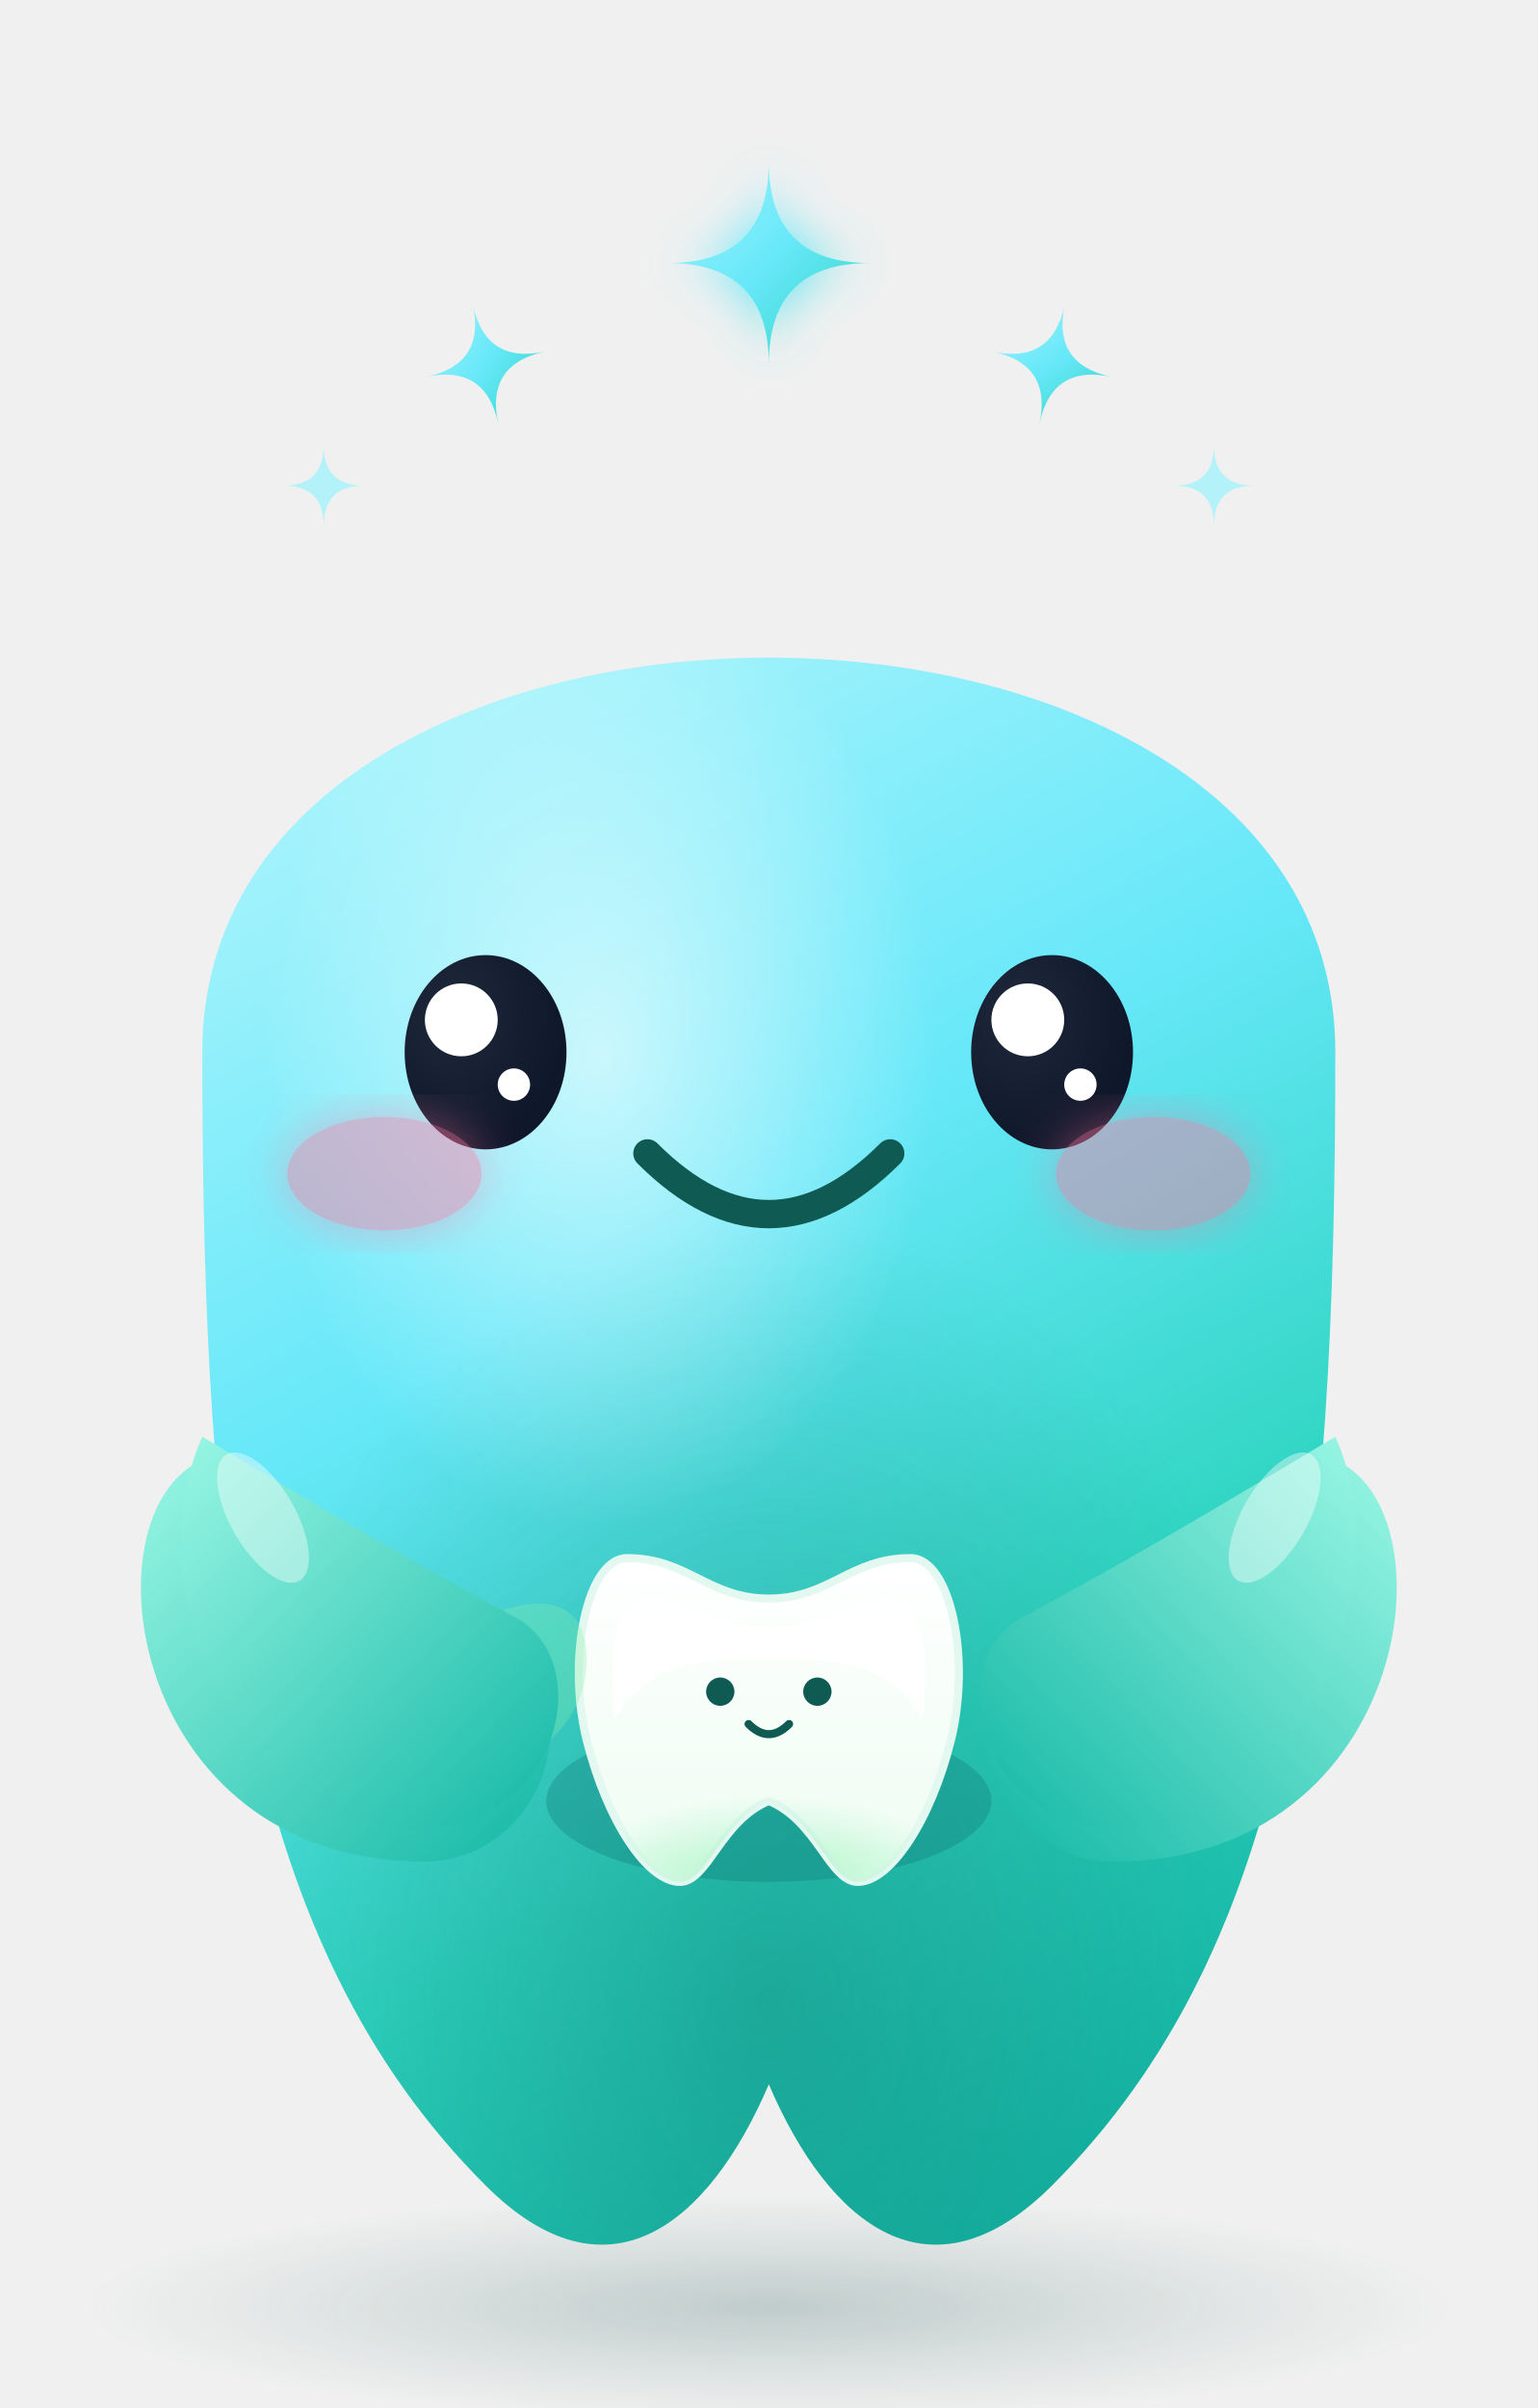
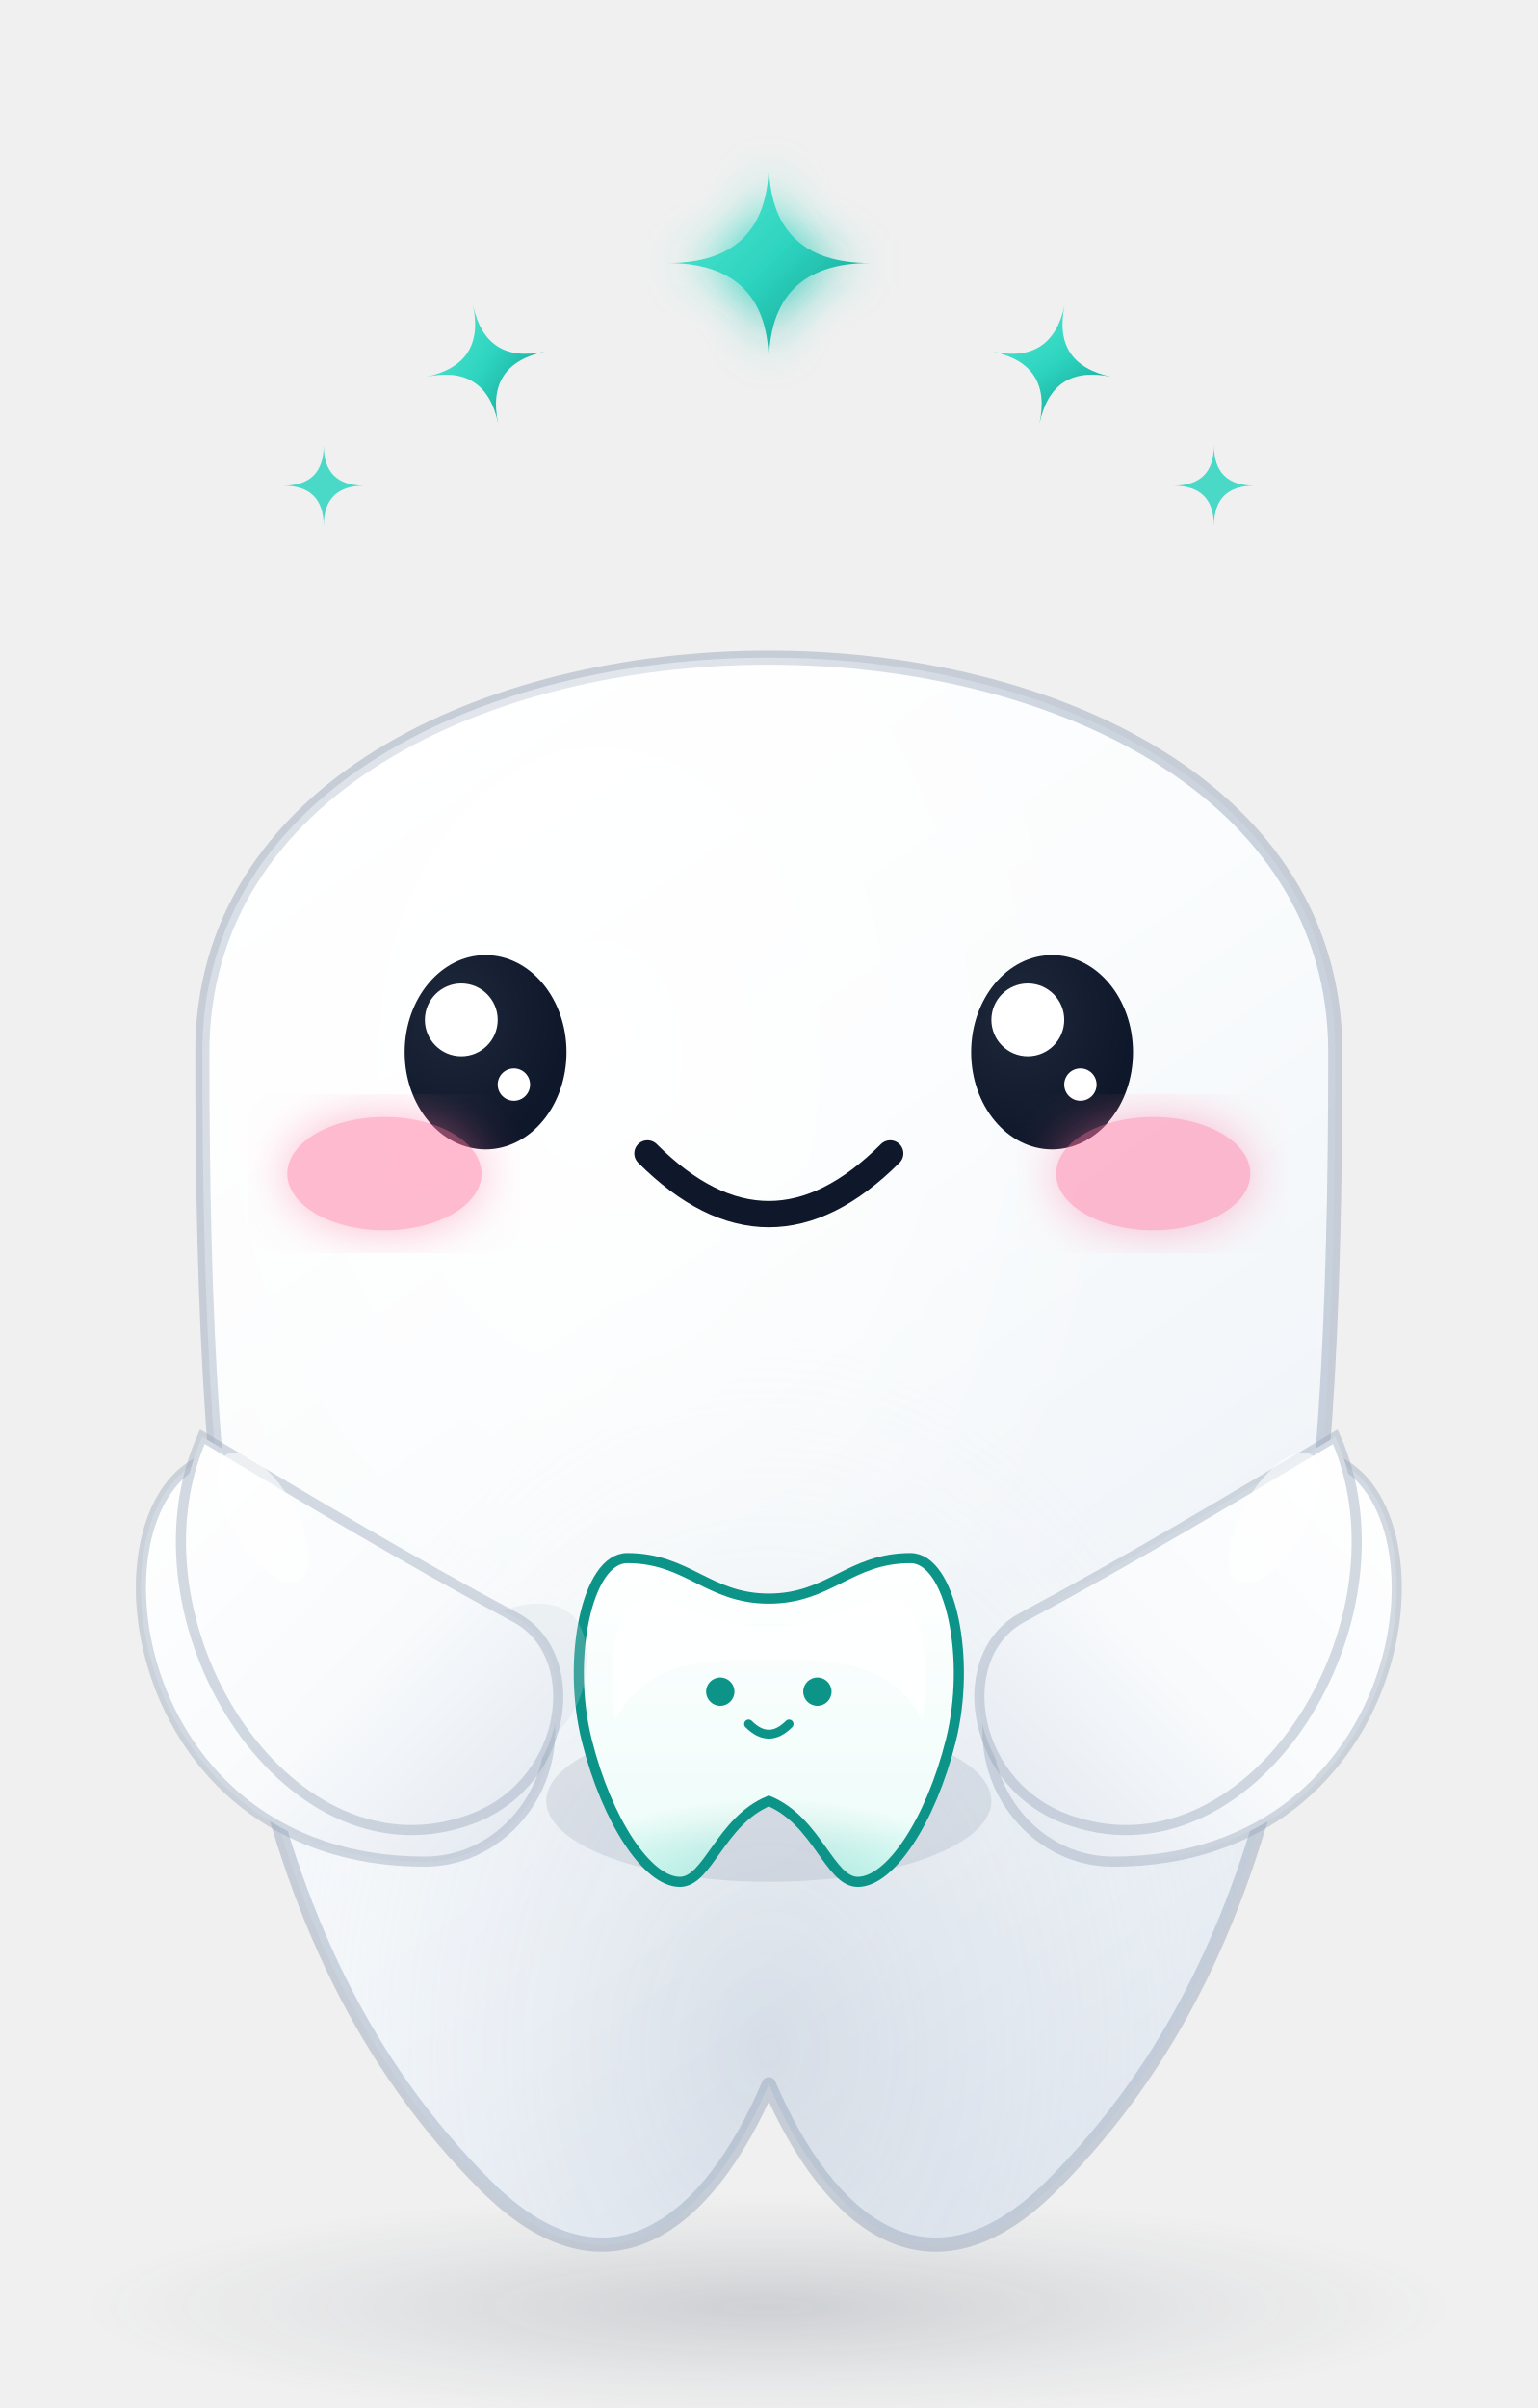
<svg xmlns="http://www.w3.org/2000/svg" viewBox="210 100 380 595" width="100%" height="100%">
  <defs>
    <radialGradient id="bgGrad" cx="50%" cy="50%" r="75%" fx="50%" fy="50%">
      <stop offset="0%" stop-color="#FCFCF9" />
      <stop offset="100%" stop-color="#F2F3EC" />
    </radialGradient>
-     <linearGradient id="bodyGrad" x1="30%" y1="0%" x2="70%" y2="100%">
-       <stop offset="0%" stop-color="#A5F3FC" />
-       <stop offset="35%" stop-color="#67E8F9" />
-       <stop offset="70%" stop-color="#2DD4BF" />
-       <stop offset="100%" stop-color="#14B8A6" />
+     <linearGradient id="bodyGrad" x1="25%" y1="0%" x2="75%" y2="100%">
+       <stop offset="0%" stop-color="#FFFFFF" />
+       <stop offset="35%" stop-color="#FAFCFD" />
+       <stop offset="70%" stop-color="#F1F5F9" />
+       <stop offset="100%" stop-color="#E2E8F0" />
    </linearGradient>
    <radialGradient id="bodyHighlight" cx="35%" cy="25%" r="60%">
-       <stop offset="0%" stop-color="#FFFFFF" stop-opacity="0.6" />
-       <stop offset="50%" stop-color="#FFFFFF" stop-opacity="0" />
+       <stop offset="0%" stop-color="#FFFFFF" stop-opacity="0.9" />
+       <stop offset="45%" stop-color="#FFFFFF" stop-opacity="0.35" />
+       <stop offset="80%" stop-color="#FFFFFF" stop-opacity="0" />
    </radialGradient>
-     <radialGradient id="bodyShadow" cx="50%" cy="85%" r="50%">
-       <stop offset="0%" stop-color="#0F766E" stop-opacity="0.4" />
-       <stop offset="100%" stop-color="#0F766E" stop-opacity="0" />
+     <radialGradient id="bodyShadow" cx="50%" cy="88%" r="48%">
+       <stop offset="0%" stop-color="#94A3B8" stop-opacity="0.25" />
+       <stop offset="60%" stop-color="#CBD5E1" stop-opacity="0.12" />
+       <stop offset="100%" stop-color="#FFFFFF" stop-opacity="0" />
    </radialGradient>
    <linearGradient id="armGradLeft" x1="0%" y1="0%" x2="100%" y2="100%">
-       <stop offset="0%" stop-color="#99F6E4" />
-       <stop offset="100%" stop-color="#14B8A6" />
+       <stop offset="0%" stop-color="#FFFFFF" />
+       <stop offset="55%" stop-color="#F8FAFC" />
+       <stop offset="100%" stop-color="#E2E8F0" />
    </linearGradient>
    <linearGradient id="armGradRight" x1="100%" y1="0%" x2="0%" y2="100%">
-       <stop offset="0%" stop-color="#99F6E4" />
-       <stop offset="100%" stop-color="#14B8A6" />
+       <stop offset="0%" stop-color="#FFFFFF" />
+       <stop offset="55%" stop-color="#F8FAFC" />
+       <stop offset="100%" stop-color="#E2E8F0" />
    </linearGradient>
    <linearGradient id="toothGrad" x1="0%" y1="0%" x2="0%" y2="100%">
      <stop offset="0%" stop-color="#FFFFFF" />
-       <stop offset="85%" stop-color="#F0FDF4" />
-       <stop offset="100%" stop-color="#DCFCE7" />
+       <stop offset="80%" stop-color="#F0FDFA" />
+       <stop offset="100%" stop-color="#CCFBF1" />
    </linearGradient>
    <radialGradient id="toothShadow" cx="50%" cy="90%" r="50%">
-       <stop offset="0%" stop-color="#86EFAC" stop-opacity="0.5" />
-       <stop offset="100%" stop-color="#86EFAC" stop-opacity="0" />
+       <stop offset="0%" stop-color="#0D9488" stop-opacity="0.2" />
+       <stop offset="100%" stop-color="#0D9488" stop-opacity="0" />
    </radialGradient>
    <radialGradient id="dropShadow" cx="50%" cy="50%" r="50%">
-       <stop offset="0%" stop-color="#134E4A" stop-opacity="0.22" />
-       <stop offset="60%" stop-color="#134E4A" stop-opacity="0.08" />
-       <stop offset="100%" stop-color="#134E4A" stop-opacity="0" />
+       <stop offset="0%" stop-color="#334155" stop-opacity="0.18" />
+       <stop offset="60%" stop-color="#334155" stop-opacity="0.06" />
+       <stop offset="100%" stop-color="#334155" stop-opacity="0" />
    </radialGradient>
    <filter id="glow" x="-20%" y="-20%" width="140%" height="140%">
      <feGaussianBlur stdDeviation="6" result="blur" />
      <feComposite in="SourceGraphic" in2="blur" operator="over" />
    </filter>
    <linearGradient id="sparkleGrad" x1="0%" y1="0%" x2="100%" y2="100%">
-       <stop offset="0%" stop-color="#A5F3FC" />
-       <stop offset="50%" stop-color="#67E8F9" />
-       <stop offset="100%" stop-color="#2DD4BF" />
+       <stop offset="0%" stop-color="#5EEAD4" />
+       <stop offset="50%" stop-color="#2DD4BF" />
+       <stop offset="100%" stop-color="#0D9488" />
    </linearGradient>
    <radialGradient id="eyeGrad" cx="30%" cy="30%" r="70%">
      <stop offset="0%" stop-color="#1E293B" />
      <stop offset="100%" stop-color="#0F172A" />
    </radialGradient>
  </defs>
  <ellipse cx="400" cy="670" rx="170" ry="28" fill="url(#dropShadow)" />
  <g transform="translate(0, 20)">
    <path d="M 400 120 Q 400 145 425 145 Q 400 145 400 170 Q 400 145 375 145 Q 400 145 400 120 Z" fill="url(#sparkleGrad)" filter="url(#glow)" />
    <path d="M 330 155 Q 330 170 345 170 Q 330 170 330 185 Q 330 170 315 170 Q 330 170 330 155 Z" fill="url(#sparkleGrad)" transform="rotate(-12, 330, 170)" />
    <path d="M 470 155 Q 470 170 485 170 Q 470 170 470 185 Q 470 170 455 170 Q 470 170 470 155 Z" fill="url(#sparkleGrad)" transform="rotate(12, 470, 170)" />
-     <path d="M 290 190 Q 290 200 300 200 Q 290 200 290 210 Q 290 200 280 200 Q 290 200 290 190 Z" fill="#A5F3FC" opacity="0.8" />
-     <path d="M 510 190 Q 510 200 520 200 Q 510 200 510 210 Q 510 200 500 200 Q 510 200 510 190 Z" fill="#A5F3FC" opacity="0.8" />
+     <path d="M 290 190 Q 290 200 300 200 Q 290 200 290 210 Q 290 200 280 200 Q 290 200 290 190 Z" fill="#2DD4BF" opacity="0.85" />
+     <path d="M 510 190 Q 510 200 520 200 Q 510 200 510 210 Q 510 200 500 200 Q 510 200 510 190 Z" fill="#2DD4BF" opacity="0.85" />
    <g id="body">
-       <path d="         M 260, 340          C 260, 210  540, 210  540, 340         C 540, 470  530, 560  470, 620         C 440, 650  415, 630  400, 595         C 385, 630  360, 650  330, 620         C 270, 560  260, 470  260, 340 Z" fill="url(#bodyGrad)" />
+       <path d="         M 260, 340          C 260, 210  540, 210  540, 340         C 540, 470  530, 560  470, 620         C 440, 650  415, 630  400, 595         C 385, 630  360, 650  330, 620         C 270, 560  260, 470  260, 340 Z" fill="url(#bodyGrad)" stroke="rgba(148, 163, 184, 0.45)" stroke-width="3.5" stroke-linejoin="round" />
      <path d="         M 260, 340          C 260, 210  540, 210  540, 340         C 540, 470  530, 560  470, 620         C 440, 650  415, 630  400, 595         C 385, 630  360, 650  330, 620         C 270, 560  260, 470  260, 340 Z" fill="url(#bodyShadow)" />
      <path d="         M 260, 340          C 260, 210  540, 210  540, 340         C 540, 470  530, 560  470, 620         C 440, 650  415, 630  400, 595         C 385, 630  360, 650  330, 620         C 270, 560  260, 470  260, 340 Z" fill="url(#bodyHighlight)" />
    </g>
    <g id="face">
      <g transform="translate(330, 340)">
        <ellipse cx="0" cy="0" rx="20" ry="24" fill="url(#eyeGrad)" />
        <circle cx="-6" cy="-8" r="9" fill="#FFFFFF" />
        <circle cx="7" cy="8" r="4" fill="#FFFFFF" />
      </g>
      <g transform="translate(470, 340)">
        <ellipse cx="0" cy="0" rx="20" ry="24" fill="url(#eyeGrad)" />
        <circle cx="-6" cy="-8" r="9" fill="#FFFFFF" />
        <circle cx="7" cy="8" r="4" fill="#FFFFFF" />
      </g>
-       <ellipse cx="305" cy="370" rx="24" ry="14" fill="#FF76A0" opacity="0.45" filter="url(#glow)" />
-       <ellipse cx="495" cy="370" rx="24" ry="14" fill="#FF76A0" opacity="0.45" filter="url(#glow)" />
-       <path d="M 370 365 Q 400 395 430 365" fill="none" stroke="#0F5B53" stroke-width="7" stroke-linecap="round" />
+       <ellipse cx="305" cy="370" rx="24" ry="14" fill="#FF76A0" opacity="0.5" filter="url(#glow)" />
+       <ellipse cx="495" cy="370" rx="24" ry="14" fill="#FF76A0" opacity="0.5" filter="url(#glow)" />
+       <path d="M 370 365 Q 400 395 430 365" fill="none" stroke="#0F172A" stroke-width="6.5" stroke-linecap="round" />
    </g>
    <g id="holding-tooth">
-       <ellipse cx="400" cy="525" rx="55" ry="20" fill="#0D6E6E" opacity="0.3" />
-       <path d="M 262 440 C 230 450 240 540 315 540 C 335 540 350 520 345 500 C 340 480 300 460 262 440 Z" fill="url(#armGradLeft)" />
-       <path d="M 538 440 C 570 450 560 540 485 540 C 465 540 450 520 455 500 C 460 480 500 460 538 440 Z" fill="url(#armGradRight)" />
+       <ellipse cx="400" cy="525" rx="55" ry="20" fill="#64748B" opacity="0.15" />
+       <path d="M 262 440 C 230 450 240 540 315 540 C 335 540 350 520 345 500 C 340 480 300 460 262 440 Z" fill="url(#armGradLeft)" stroke="rgba(148, 163, 184, 0.4)" stroke-width="2.5" />
+       <path d="M 538 440 C 570 450 560 540 485 540 C 465 540 450 520 455 500 C 460 480 500 460 538 440 Z" fill="url(#armGradRight)" stroke="rgba(148, 163, 184, 0.4)" stroke-width="2.5" />
      <g id="little-tooth" transform="translate(400, 500)">
-         <path d="           M -35, -35            C -45, -35 -50, -10 -45, 10           C -40, 30 -30, 45 -22, 45           C -15, 45 -12, 30 0, 25           C 12, 30 15, 45 22, 45           C 30, 45 40, 30 45, 10           C 50, -10 45, -35 35, -35           C 20, -35 15, -25 0, -25           C -15, -25 -20, -35 -35, -35 Z" fill="url(#toothGrad)" stroke="#E2F8F0" stroke-width="2" />
-         <path d="M -30 -25 C -20 -25 -15 -18 0 -18 C 15 -18 20 -25 30 -25 C 38 -25 40 -10 38 5 C 30 -10 15 -10 0 -10 C -15 -10 -30 -10 -38 5 C -40 -10 -38 -25 -30 -25 Z" fill="#FFFFFF" opacity="0.8" />
+         <path d="           M -35, -35            C -45, -35 -50, -10 -45, 10           C -40, 30 -30, 45 -22, 45           C -15, 45 -12, 30 0, 25           C 12, 30 15, 45 22, 45           C 30, 45 40, 30 45, 10           C 50, -10 45, -35 35, -35           C 20, -35 15, -25 0, -25           C -15, -25 -20, -35 -35, -35 Z" fill="url(#toothGrad)" stroke="#0D9488" stroke-width="2.5" />
+         <path d="M -30 -25 C -20 -25 -15 -18 0 -18 C 15 -18 20 -25 30 -25 C 38 -25 40 -10 38 5 C 30 -10 15 -10 0 -10 C -15 -10 -30 -10 -38 5 C -40 -10 -38 -25 -30 -25 Z" fill="#FFFFFF" opacity="0.85" />
        <path d="           M -45, 10           C -40, 30 -30, 45 -22, 45           C -15, 45 -12, 30 0, 25           C 12, 30 15, 45 22, 45           C 30, 45 40, 30 45, 10           Z" fill="url(#toothShadow)" />
-         <circle cx="-12" cy="-2" r="3.5" fill="#0F5B53" />
-         <circle cx="12" cy="-2" r="3.5" fill="#0F5B53" />
-         <path d="M -5 6 Q 0 11 5 6" fill="none" stroke="#0F5B53" stroke-width="2" stroke-linecap="round" />
+         <circle cx="-12" cy="-2" r="3.5" fill="#0D9488" />
+         <circle cx="12" cy="-2" r="3.5" fill="#0D9488" />
+         <path d="M -5 6 Q 0 11 5 6" fill="none" stroke="#0D9488" stroke-width="2.2" stroke-linecap="round" />
      </g>
-       <path d="M 315 520 C 335 520 355 510 355 490 C 355 470 335 475 320 485 C 305 495 300 520 315 520 Z" fill="#86EFAC" opacity="0.3" />
-       <path d="M 260 435 C 240 480 280 545 325 530 C 350 522 355 490 338 480 C 310 465 285 450 260 435 Z" fill="url(#armGradLeft)" />
-       <path d="M 540 435 C 560 480 520 545 475 530 C 450 522 445 490 462 480 C 490 465 515 450 540 435 Z" fill="url(#armGradRight)" />
-       <ellipse cx="275" cy="455" rx="8" ry="18" fill="#FFFFFF" opacity="0.4" transform="rotate(-30, 275, 455)" />
-       <ellipse cx="525" cy="455" rx="8" ry="18" fill="#FFFFFF" opacity="0.4" transform="rotate(30, 525, 455)" />
+       <path d="M 315 520 C 335 520 355 510 355 490 C 355 470 335 475 320 485 C 305 495 300 520 315 520 Z" fill="#CBD5E1" opacity="0.25" />
+       <path d="M 260 435 C 240 480 280 545 325 530 C 350 522 355 490 338 480 C 310 465 285 450 260 435 Z" fill="url(#armGradLeft)" stroke="rgba(148, 163, 184, 0.4)" stroke-width="2.5" />
+       <path d="M 540 435 C 560 480 520 545 475 530 C 450 522 445 490 462 480 C 490 465 515 450 540 435 Z" fill="url(#armGradRight)" stroke="rgba(148, 163, 184, 0.4)" stroke-width="2.5" />
+       <ellipse cx="275" cy="455" rx="8" ry="18" fill="#FFFFFF" opacity="0.6" transform="rotate(-30, 275, 455)" />
+       <ellipse cx="525" cy="455" rx="8" ry="18" fill="#FFFFFF" opacity="0.6" transform="rotate(30, 525, 455)" />
    </g>
  </g>
</svg>
